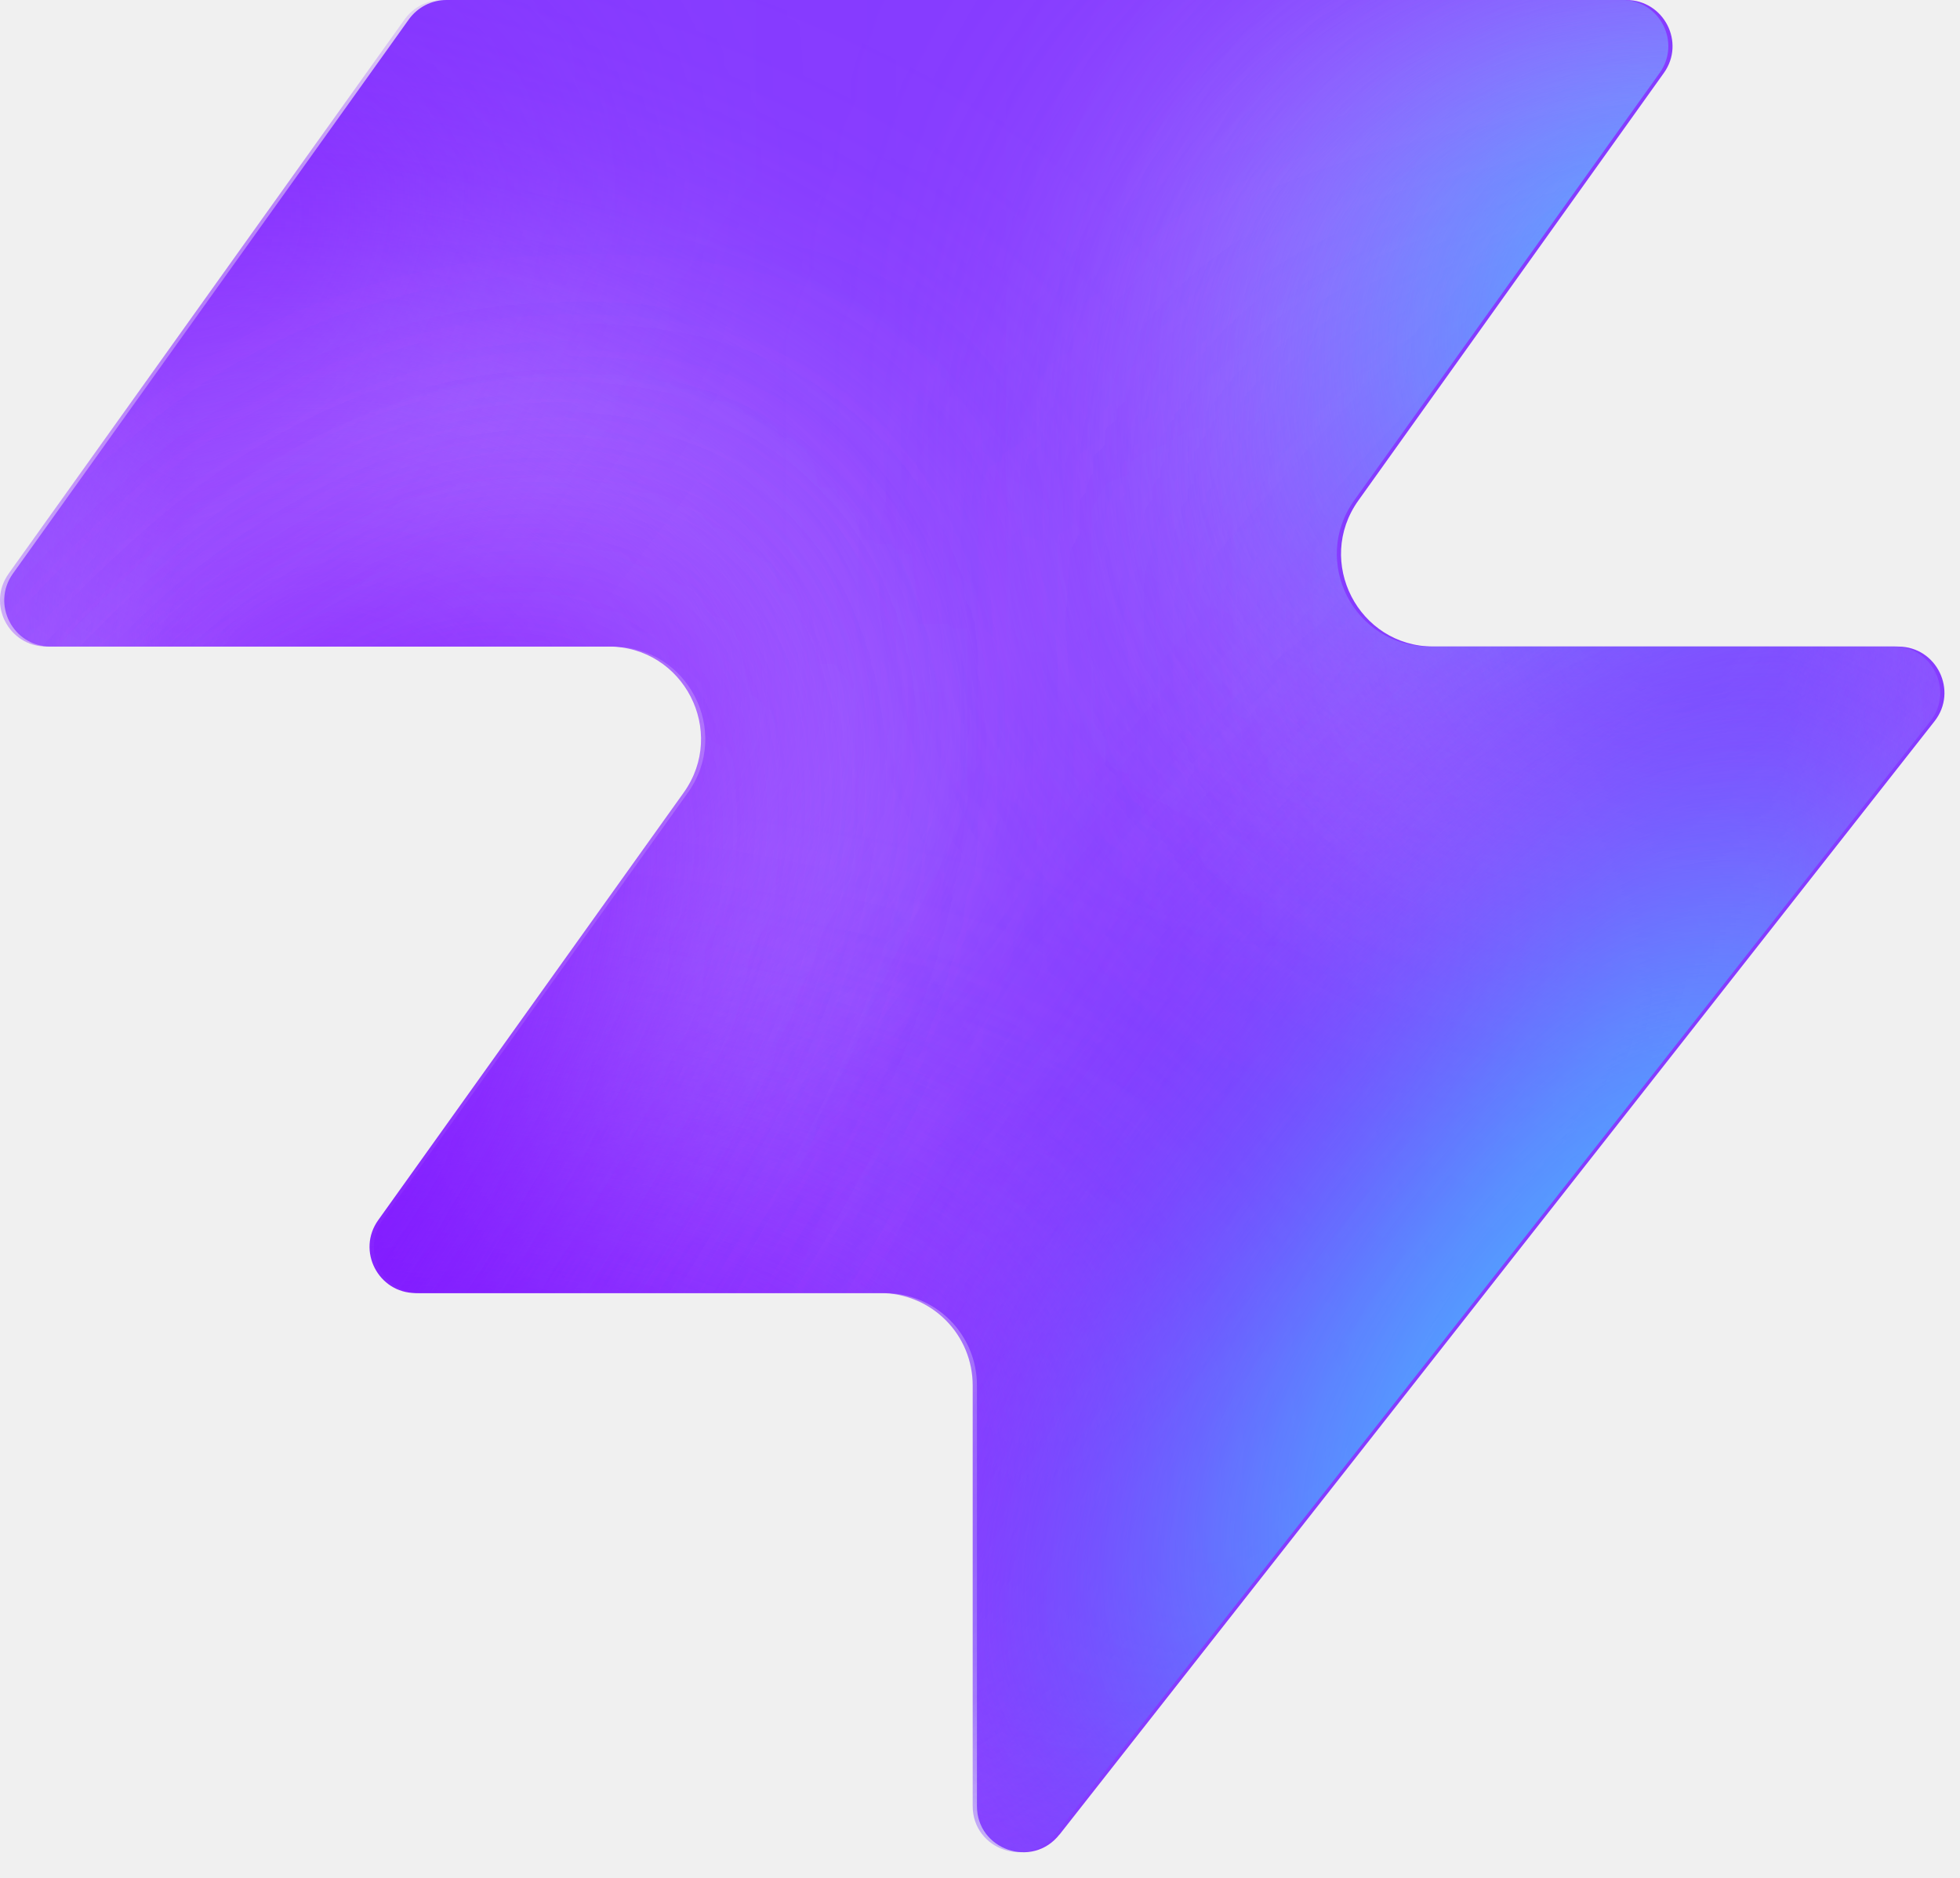
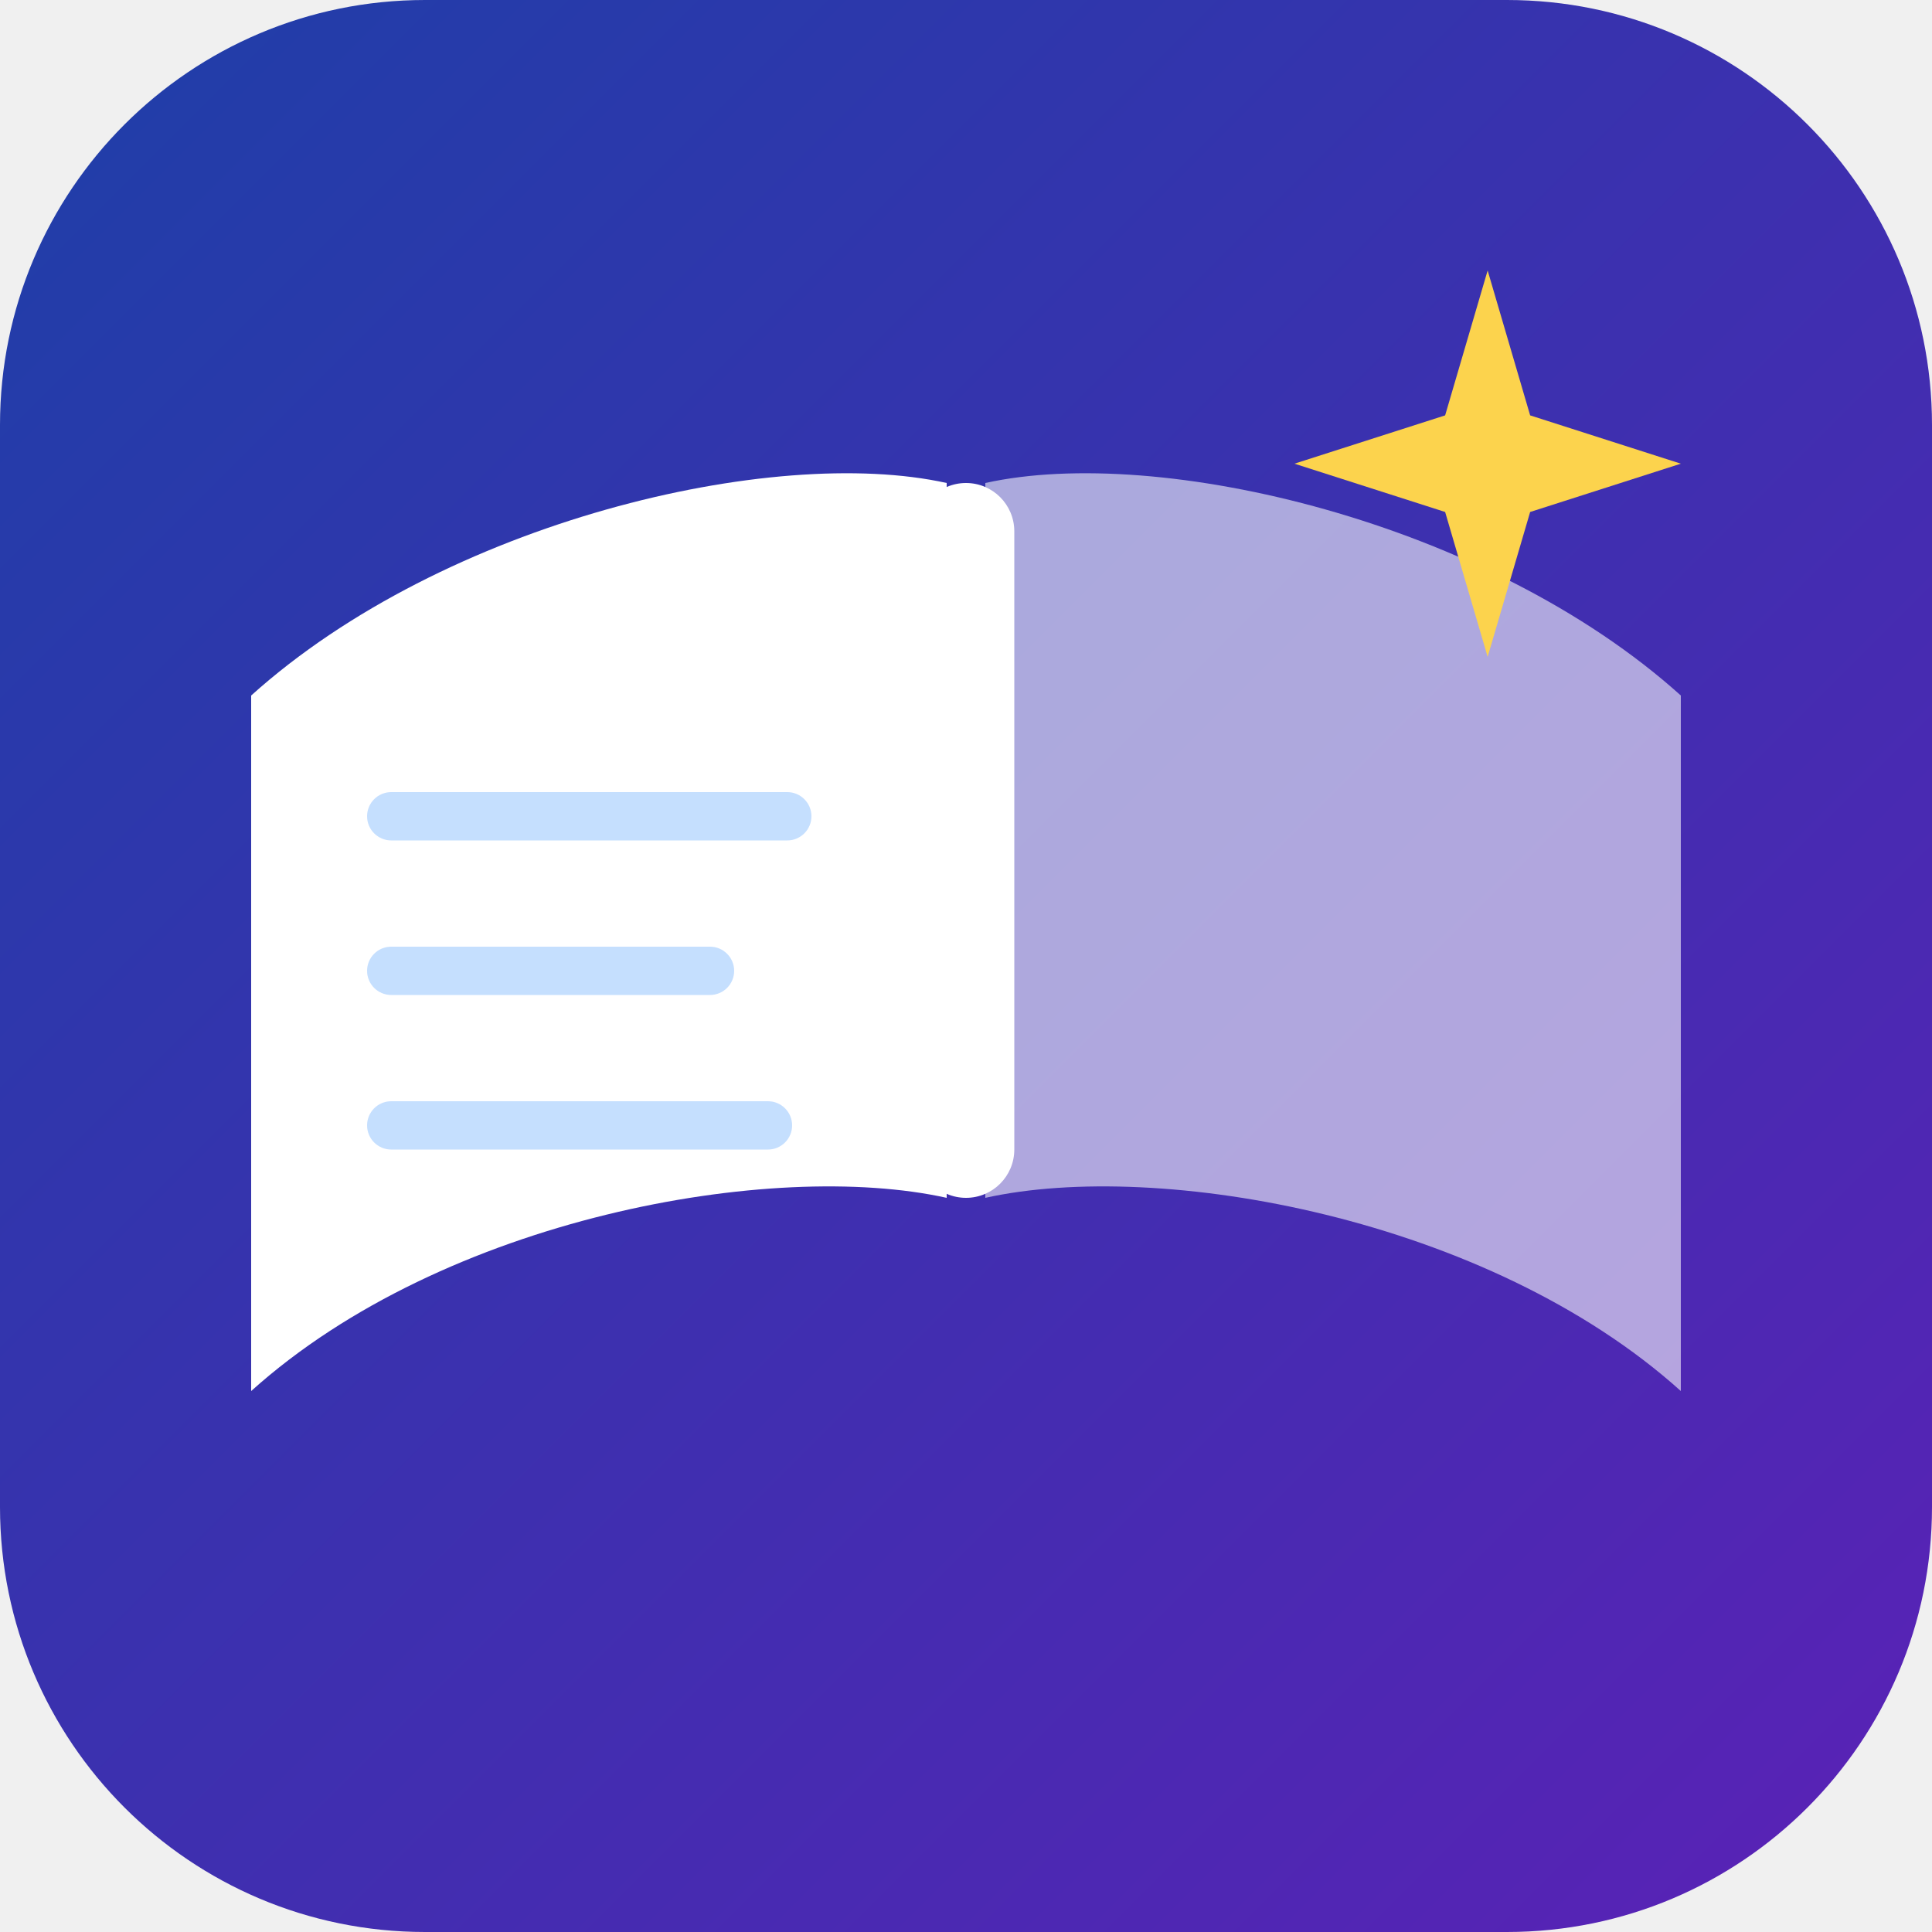
- <svg xmlns="http://www.w3.org/2000/svg" width="48" height="46" fill="none" viewBox="0 0 48 46">
-   <path fill="#863bff" d="M25.946 44.938c-.664.845-2.021.375-2.021-.698V33.937a2.26 2.26 0 0 0-2.262-2.262H10.287c-.92 0-1.456-1.04-.92-1.788l7.48-10.471c1.07-1.497 0-3.578-1.842-3.578H1.237c-.92 0-1.456-1.04-.92-1.788L10.013.474c.214-.297.556-.474.92-.474h28.894c.92 0 1.456 1.04.92 1.788l-7.48 10.471c-1.07 1.498 0 3.579 1.842 3.579h11.377c.943 0 1.473 1.088.89 1.83L25.947 44.94z" style="fill:#863bff;fill:color(display-p3 .525 .23 1);fill-opacity:1" />
-   <mask id="a" width="48" height="46" x="0" y="0" maskUnits="userSpaceOnUse" style="mask-type:alpha">
-     <path fill="#000" d="M25.842 44.938c-.664.844-2.021.375-2.021-.698V33.937a2.26 2.26 0 0 0-2.262-2.262H10.183c-.92 0-1.456-1.04-.92-1.788l7.48-10.471c1.07-1.498 0-3.579-1.842-3.579H1.133c-.92 0-1.456-1.04-.92-1.787L9.91.473c.214-.297.556-.474.92-.474h28.894c.92 0 1.456 1.04.92 1.788l-7.48 10.471c-1.07 1.498 0 3.578 1.842 3.578h11.377c.943 0 1.473 1.088.89 1.832L25.843 44.94z" style="fill:#000;fill-opacity:1" />
-   </mask>
-   <g mask="url(#a)">
-     <g filter="url(#b)">
-       <ellipse cx="5.508" cy="14.704" fill="#ede6ff" rx="5.508" ry="14.704" style="fill:#ede6ff;fill:color(display-p3 .927 .903 1);fill-opacity:1" transform="matrix(.00324 1 1 -.00324 -4.47 31.516)" />
-     </g>
-     <g filter="url(#c)">
-       <ellipse cx="10.399" cy="29.851" fill="#ede6ff" rx="10.399" ry="29.851" style="fill:#ede6ff;fill:color(display-p3 .927 .903 1);fill-opacity:1" transform="matrix(.00324 1 1 -.00324 -39.328 7.883)" />
-     </g>
-     <g filter="url(#d)">
-       <ellipse cx="5.508" cy="30.487" fill="#7e14ff" rx="5.508" ry="30.487" style="fill:#7e14ff;fill:color(display-p3 .492 .077 1);fill-opacity:1" transform="rotate(89.814 -25.913 -14.639)scale(1 -1)" />
-     </g>
-     <g filter="url(#e)">
-       <ellipse cx="5.508" cy="30.599" fill="#7e14ff" rx="5.508" ry="30.599" style="fill:#7e14ff;fill:color(display-p3 .492 .077 1);fill-opacity:1" transform="rotate(89.814 -32.644 -3.334)scale(1 -1)" />
-     </g>
-     <g filter="url(#f)">
-       <ellipse cx="5.508" cy="30.599" fill="#7e14ff" rx="5.508" ry="30.599" style="fill:#7e14ff;fill:color(display-p3 .492 .077 1);fill-opacity:1" transform="matrix(.00324 1 1 -.00324 -34.34 30.47)" />
-     </g>
-     <g filter="url(#g)">
-       <ellipse cx="14.072" cy="22.078" fill="#ede6ff" rx="14.072" ry="22.078" style="fill:#ede6ff;fill:color(display-p3 .927 .903 1);fill-opacity:1" transform="rotate(93.35 24.506 48.493)scale(-1 1)" />
-     </g>
-     <g filter="url(#h)">
-       <ellipse cx="3.47" cy="21.501" fill="#7e14ff" rx="3.47" ry="21.501" style="fill:#7e14ff;fill:color(display-p3 .492 .077 1);fill-opacity:1" transform="rotate(89.009 28.708 47.59)scale(-1 1)" />
-     </g>
-     <g filter="url(#i)">
-       <ellipse cx="3.47" cy="21.501" fill="#7e14ff" rx="3.47" ry="21.501" style="fill:#7e14ff;fill:color(display-p3 .492 .077 1);fill-opacity:1" transform="rotate(89.009 28.708 47.59)scale(-1 1)" />
-     </g>
-     <g filter="url(#j)">
-       <ellipse cx=".387" cy="8.972" fill="#7e14ff" rx="4.407" ry="29.108" style="fill:#7e14ff;fill:color(display-p3 .492 .077 1);fill-opacity:1" transform="rotate(39.51 .387 8.972)" />
-     </g>
-     <g filter="url(#k)">
-       <ellipse cx="47.523" cy="-6.092" fill="#7e14ff" rx="4.407" ry="29.108" style="fill:#7e14ff;fill:color(display-p3 .492 .077 1);fill-opacity:1" transform="rotate(37.892 47.523 -6.092)" />
-     </g>
-     <g filter="url(#l)">
-       <ellipse cx="41.412" cy="6.333" fill="#47bfff" rx="5.971" ry="9.665" style="fill:#47bfff;fill:color(display-p3 .28 .748 1);fill-opacity:1" transform="rotate(37.892 41.412 6.333)" />
-     </g>
-     <g filter="url(#m)">
-       <ellipse cx="-1.879" cy="38.332" fill="#7e14ff" rx="4.407" ry="29.108" style="fill:#7e14ff;fill:color(display-p3 .492 .077 1);fill-opacity:1" transform="rotate(37.892 -1.88 38.332)" />
-     </g>
-     <g filter="url(#n)">
-       <ellipse cx="-1.879" cy="38.332" fill="#7e14ff" rx="4.407" ry="29.108" style="fill:#7e14ff;fill:color(display-p3 .492 .077 1);fill-opacity:1" transform="rotate(37.892 -1.88 38.332)" />
-     </g>
-     <g filter="url(#o)">
-       <ellipse cx="35.651" cy="29.907" fill="#7e14ff" rx="4.407" ry="29.108" style="fill:#7e14ff;fill:color(display-p3 .492 .077 1);fill-opacity:1" transform="rotate(37.892 35.651 29.907)" />
-     </g>
-     <g filter="url(#p)">
-       <ellipse cx="38.418" cy="32.4" fill="#47bfff" rx="5.971" ry="15.297" style="fill:#47bfff;fill:color(display-p3 .28 .748 1);fill-opacity:1" transform="rotate(37.892 38.418 32.4)" />
-     </g>
-   </g>
+ <svg xmlns="http://www.w3.org/2000/svg" viewBox="0 0 100 100">
  <defs>
-     <filter id="b" width="60.045" height="41.654" x="-19.77" y="16.149" color-interpolation-filters="sRGB" filterUnits="userSpaceOnUse">
-       <feFlood flood-opacity="0" result="BackgroundImageFix" />
-       <feBlend in="SourceGraphic" in2="BackgroundImageFix" result="shape" />
-       <feGaussianBlur result="effect1_foregroundBlur_2002_17158" stdDeviation="7.659" />
-     </filter>
-     <filter id="c" width="90.34" height="51.437" x="-54.613" y="-7.533" color-interpolation-filters="sRGB" filterUnits="userSpaceOnUse">
-       <feFlood flood-opacity="0" result="BackgroundImageFix" />
-       <feBlend in="SourceGraphic" in2="BackgroundImageFix" result="shape" />
-       <feGaussianBlur result="effect1_foregroundBlur_2002_17158" stdDeviation="7.659" />
-     </filter>
-     <filter id="d" width="79.355" height="29.4" x="-49.64" y="2.03" color-interpolation-filters="sRGB" filterUnits="userSpaceOnUse">
-       <feFlood flood-opacity="0" result="BackgroundImageFix" />
-       <feBlend in="SourceGraphic" in2="BackgroundImageFix" result="shape" />
-       <feGaussianBlur result="effect1_foregroundBlur_2002_17158" stdDeviation="4.596" />
-     </filter>
-     <filter id="e" width="79.579" height="29.4" x="-45.045" y="20.029" color-interpolation-filters="sRGB" filterUnits="userSpaceOnUse">
-       <feFlood flood-opacity="0" result="BackgroundImageFix" />
-       <feBlend in="SourceGraphic" in2="BackgroundImageFix" result="shape" />
-       <feGaussianBlur result="effect1_foregroundBlur_2002_17158" stdDeviation="4.596" />
-     </filter>
-     <filter id="f" width="79.579" height="29.4" x="-43.513" y="21.178" color-interpolation-filters="sRGB" filterUnits="userSpaceOnUse">
-       <feFlood flood-opacity="0" result="BackgroundImageFix" />
-       <feBlend in="SourceGraphic" in2="BackgroundImageFix" result="shape" />
-       <feGaussianBlur result="effect1_foregroundBlur_2002_17158" stdDeviation="4.596" />
-     </filter>
-     <filter id="g" width="74.749" height="58.852" x="15.756" y="-17.901" color-interpolation-filters="sRGB" filterUnits="userSpaceOnUse">
-       <feFlood flood-opacity="0" result="BackgroundImageFix" />
-       <feBlend in="SourceGraphic" in2="BackgroundImageFix" result="shape" />
-       <feGaussianBlur result="effect1_foregroundBlur_2002_17158" stdDeviation="7.659" />
-     </filter>
-     <filter id="h" width="61.377" height="25.362" x="23.548" y="2.284" color-interpolation-filters="sRGB" filterUnits="userSpaceOnUse">
-       <feFlood flood-opacity="0" result="BackgroundImageFix" />
-       <feBlend in="SourceGraphic" in2="BackgroundImageFix" result="shape" />
-       <feGaussianBlur result="effect1_foregroundBlur_2002_17158" stdDeviation="4.596" />
-     </filter>
-     <filter id="i" width="61.377" height="25.362" x="23.548" y="2.284" color-interpolation-filters="sRGB" filterUnits="userSpaceOnUse">
-       <feFlood flood-opacity="0" result="BackgroundImageFix" />
-       <feBlend in="SourceGraphic" in2="BackgroundImageFix" result="shape" />
-       <feGaussianBlur result="effect1_foregroundBlur_2002_17158" stdDeviation="4.596" />
-     </filter>
-     <filter id="j" width="56.045" height="63.649" x="-27.636" y="-22.853" color-interpolation-filters="sRGB" filterUnits="userSpaceOnUse">
-       <feFlood flood-opacity="0" result="BackgroundImageFix" />
-       <feBlend in="SourceGraphic" in2="BackgroundImageFix" result="shape" />
-       <feGaussianBlur result="effect1_foregroundBlur_2002_17158" stdDeviation="4.596" />
-     </filter>
-     <filter id="k" width="54.814" height="64.646" x="20.116" y="-38.415" color-interpolation-filters="sRGB" filterUnits="userSpaceOnUse">
-       <feFlood flood-opacity="0" result="BackgroundImageFix" />
-       <feBlend in="SourceGraphic" in2="BackgroundImageFix" result="shape" />
-       <feGaussianBlur result="effect1_foregroundBlur_2002_17158" stdDeviation="4.596" />
-     </filter>
-     <filter id="l" width="33.541" height="35.313" x="24.641" y="-11.323" color-interpolation-filters="sRGB" filterUnits="userSpaceOnUse">
-       <feFlood flood-opacity="0" result="BackgroundImageFix" />
-       <feBlend in="SourceGraphic" in2="BackgroundImageFix" result="shape" />
-       <feGaussianBlur result="effect1_foregroundBlur_2002_17158" stdDeviation="4.596" />
-     </filter>
-     <filter id="m" width="54.814" height="64.646" x="-29.286" y="6.009" color-interpolation-filters="sRGB" filterUnits="userSpaceOnUse">
-       <feFlood flood-opacity="0" result="BackgroundImageFix" />
-       <feBlend in="SourceGraphic" in2="BackgroundImageFix" result="shape" />
-       <feGaussianBlur result="effect1_foregroundBlur_2002_17158" stdDeviation="4.596" />
-     </filter>
-     <filter id="n" width="54.814" height="64.646" x="-29.286" y="6.009" color-interpolation-filters="sRGB" filterUnits="userSpaceOnUse">
-       <feFlood flood-opacity="0" result="BackgroundImageFix" />
-       <feBlend in="SourceGraphic" in2="BackgroundImageFix" result="shape" />
-       <feGaussianBlur result="effect1_foregroundBlur_2002_17158" stdDeviation="4.596" />
-     </filter>
-     <filter id="o" width="54.814" height="64.646" x="8.244" y="-2.416" color-interpolation-filters="sRGB" filterUnits="userSpaceOnUse">
-       <feFlood flood-opacity="0" result="BackgroundImageFix" />
-       <feBlend in="SourceGraphic" in2="BackgroundImageFix" result="shape" />
-       <feGaussianBlur result="effect1_foregroundBlur_2002_17158" stdDeviation="4.596" />
-     </filter>
-     <filter id="p" width="39.409" height="43.623" x="18.713" y="10.588" color-interpolation-filters="sRGB" filterUnits="userSpaceOnUse">
-       <feFlood flood-opacity="0" result="BackgroundImageFix" />
-       <feBlend in="SourceGraphic" in2="BackgroundImageFix" result="shape" />
-       <feGaussianBlur result="effect1_foregroundBlur_2002_17158" stdDeviation="4.596" />
-     </filter>
+     <linearGradient id="bg" x1="0" y1="0" x2="1" y2="1">
+       <stop offset="0%" stop-color="#1E3FA8" />
+       <stop offset="100%" stop-color="#5B21B6" />
+     </linearGradient>
  </defs>
+   <rect width="100" height="100" rx="22" fill="url(#bg)" />
+   <path d="M49 25 C40 23 23 27 13 36 L13 72 C23 63 40 60 49 62 Z" fill="white" />
+   <path d="M51 25 C60 23 77 27 87 36 L87 72 C77 63 60 60 51 62 Z" fill="rgba(255,255,255,0.58)" />
+   <rect x="47.5" y="25" width="5" height="37" rx="2.5" fill="white" />
+   <rect x="19" y="41" width="23" height="2.5" rx="1.25" fill="#BFDBFE" opacity="0.9" />
+   <rect x="19" y="49" width="19" height="2.5" rx="1.25" fill="#BFDBFE" opacity="0.9" />
+   <rect x="19" y="57" width="22" height="2.5" rx="1.25" fill="#BFDBFE" opacity="0.9" />
+   <path d="M77 14 L79.2 21.5 L87 24 L79.2 26.5 L77 34 L74.8 26.5 L67 24 L74.8 21.5 Z" fill="#FCD34D" />
</svg>
